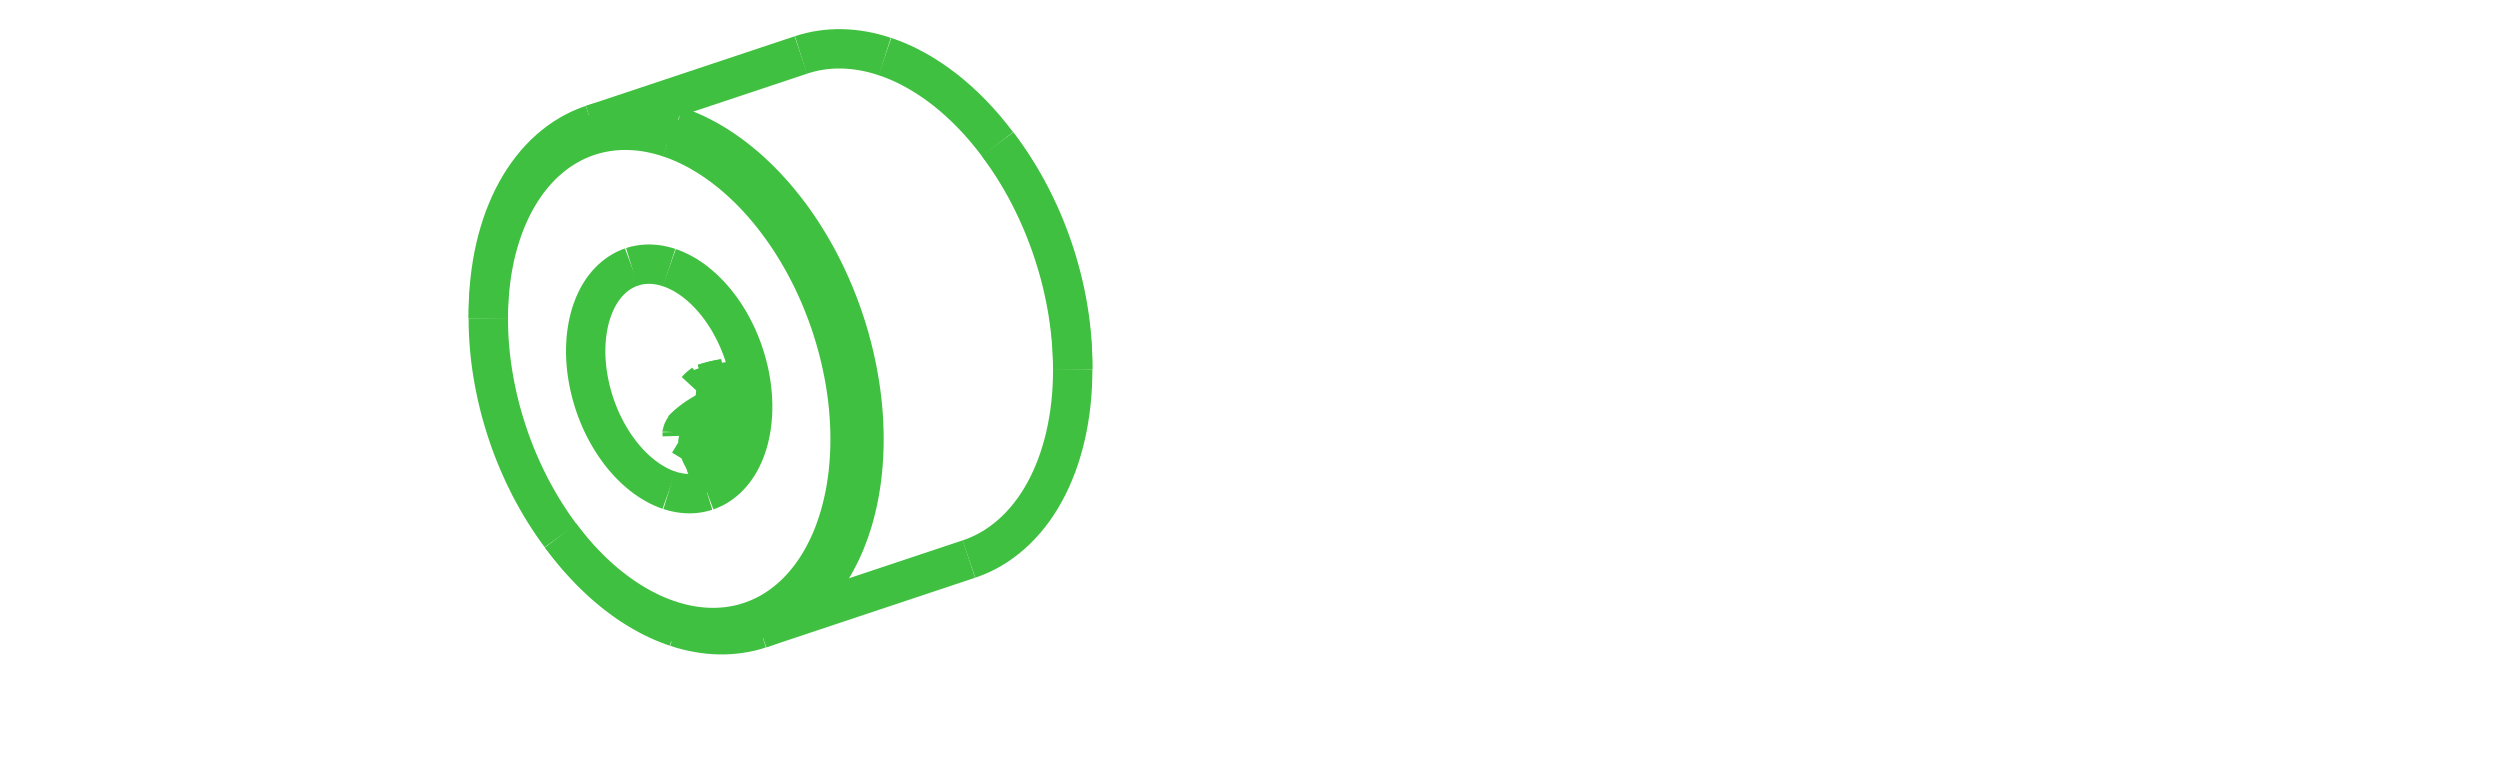
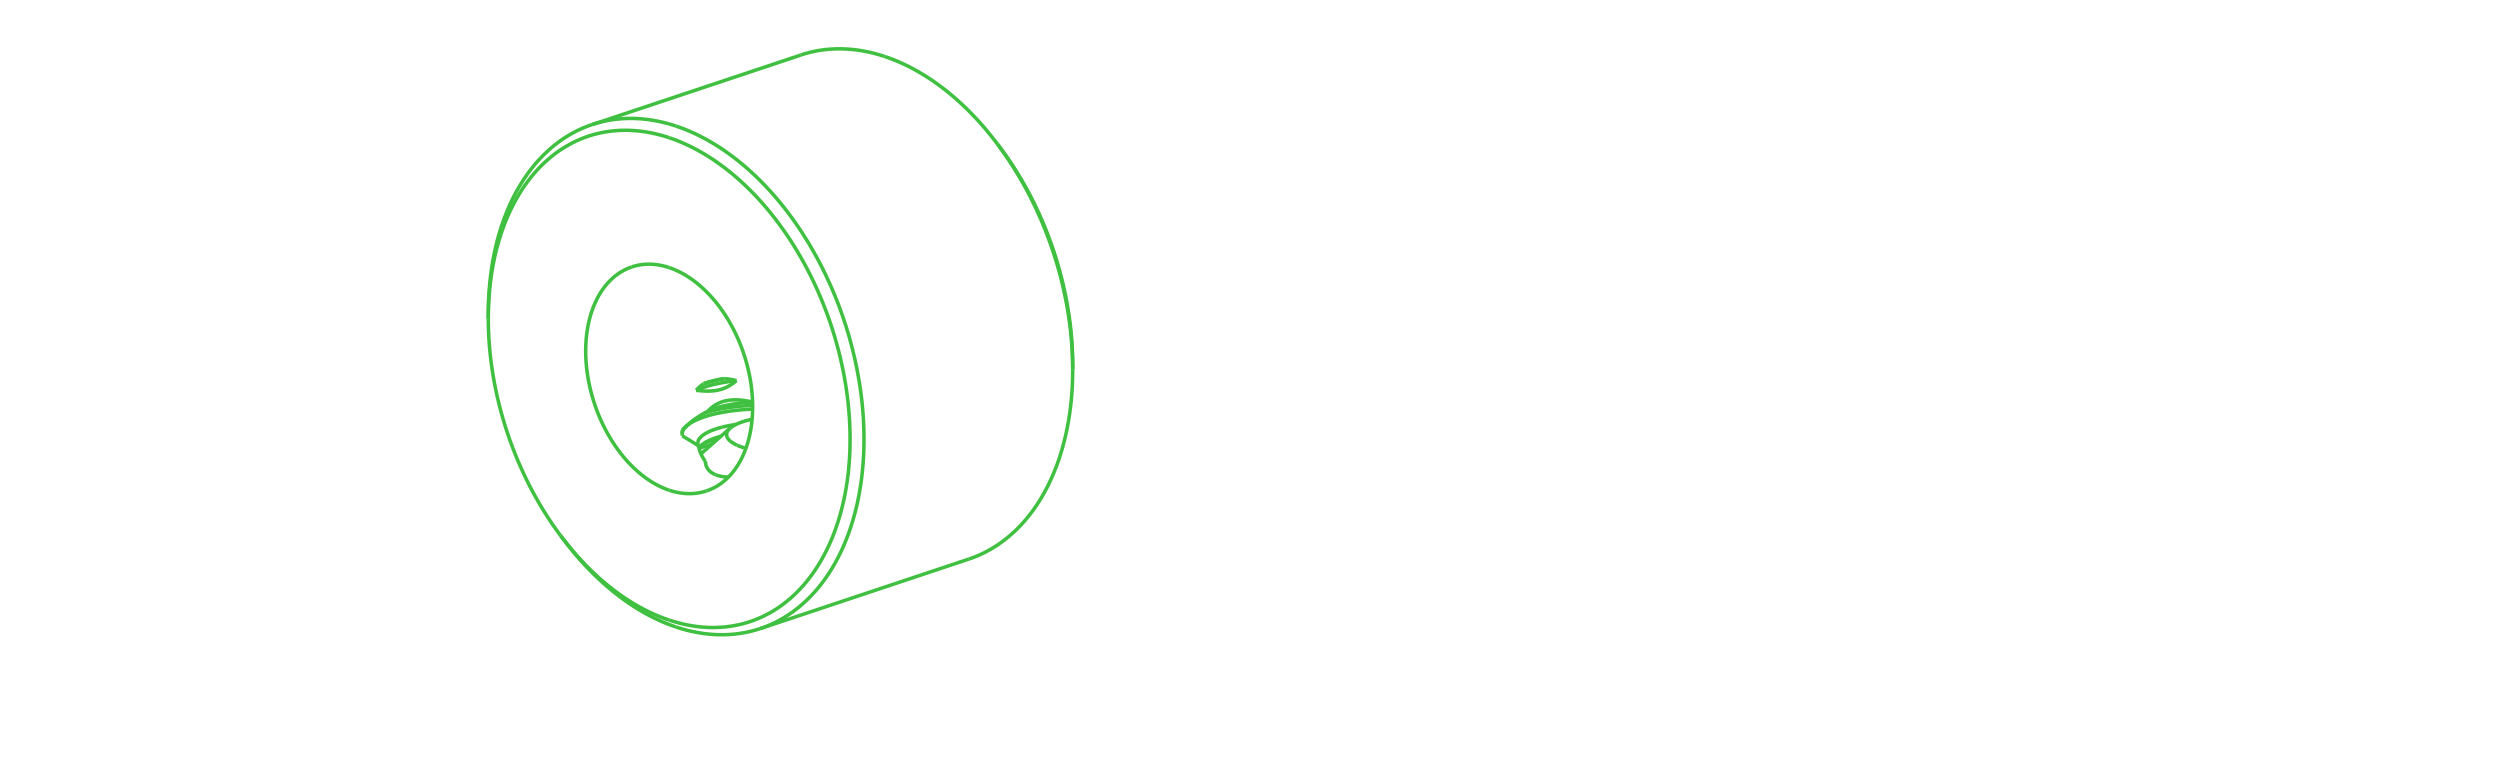
<svg xmlns="http://www.w3.org/2000/svg" width="1024.0" height="320.0">
-   <g transform="scale(16.12101, -16.12101)   translate(55.06722,-48.15797)" stroke-width="1.0" fill="none">
-     <g stroke="rgb(32,64,32)" fill="none" stroke-dasharray="1.0,1.0">
+   <g transform="scale(16.12101, -16.12101)   translate(55.06722,-48.15797)" stroke-width="0.09" fill="none">
+     <g stroke="rgb(32,64,32)" fill="none" stroke-dasharray="0.09,0.09">

       </g>
    <g stroke="rgb(64,192,64)" fill="none">
      <path d="M-37.153,36.913 L-37.08,36.936 L-37.003,36.957 L-36.922,36.978 L-36.837,36.997 " />
      <path d="M-37.305,36.764 L-37.233,36.792 L-37.155,36.819 L-37.071,36.844 L-36.982,36.869 " />
      <path d="M-29.65,44.4 L-29.545,44.256 L-29.442,44.109 L-29.341,43.959 L-29.244,43.806 L-29.148,43.65 L-29.056,43.492 L-28.966,43.33 L-28.879,43.167 L-28.795,43.001 L-28.715,42.833 L-28.637,42.663 L-28.562,42.491 L-28.491,42.317 L-28.423,42.142 L-28.358,41.965 L-28.297,41.787 L-28.239,41.608 L-28.185,41.427 L-28.134,41.246 L-28.087,41.064 L-28.043,40.882 L-28.003,40.699 L-27.967,40.516 L-27.935,40.333 L-27.906,40.15 L-27.881,39.968 L-27.86,39.785 L-27.843,39.603 L-27.829,39.422 L-27.82,39.242 L-27.814,39.063 L-27.812,38.884 " />
      <path d="M-30.45,33.954 L-30.377,33.979 L-30.304,34.007 L-30.232,34.036 L-30.16,34.068 L-30.089,34.101 L-30.019,34.136 L-29.95,34.173 L-29.882,34.211 L-29.747,34.294 L-29.616,34.385 L-29.489,34.482 L-29.365,34.587 L-29.245,34.698 L-29.129,34.816 L-29.017,34.941 L-28.91,35.072 L-28.806,35.209 L-28.708,35.353 L-28.614,35.503 L-28.525,35.658 L-28.44,35.82 L-28.361,35.986 L-28.287,36.158 L-28.217,36.335 L-28.153,36.516 L-28.095,36.703 L-28.041,36.893 L-27.993,37.088 L-27.951,37.287 L-27.914,37.489 L-27.883,37.695 L-27.857,37.904 L-27.837,38.116 L-27.823,38.33 L-27.815,38.547 L-27.812,38.767 " />
      <path d="M-27.812,38.767 L-27.814,38.952 L-27.82,39.138 L-27.83,39.325 L-27.844,39.513 L-27.862,39.702 L-27.884,39.891 L-27.91,40.081 L-27.939,40.271 L-27.973,40.461 L-28.011,40.651 L-28.052,40.841 L-28.097,41.03 L-28.146,41.219 L-28.199,41.407 L-28.256,41.594 L-28.316,41.781 L-28.379,41.965 L-28.447,42.149 L-28.517,42.331 L-28.591,42.512 L-28.669,42.69 L-28.749,42.867 L-28.833,43.041 L-28.92,43.214 L-29.01,43.384 L-29.104,43.551 L-29.2,43.716 L-29.299,43.878 L-29.4,44.036 L-29.505,44.192 L-29.612,44.345 L-29.721,44.494 " />
      <path d="M-29.721,44.494 L-29.877,44.695 L-30.037,44.89 L-30.201,45.077 L-30.285,45.167 L-30.37,45.256 L-30.455,45.343 L-30.541,45.428 L-30.629,45.51 L-30.716,45.591 L-30.805,45.669 L-30.895,45.746 L-30.985,45.82 L-31.075,45.892 L-31.167,45.961 L-31.259,46.029 L-31.351,46.094 L-31.444,46.157 L-31.538,46.217 L-31.631,46.275 L-31.726,46.331 L-31.82,46.384 L-31.915,46.435 L-32.01,46.484 L-32.106,46.53 L-32.201,46.573 L-32.297,46.614 L-32.393,46.652 L-32.489,46.688 L-32.585,46.721 " />
      <path d="M-38.065,32.403 L-37.952,32.367 L-37.839,32.335 L-37.727,32.306 L-37.614,32.282 L-37.502,32.261 L-37.39,32.244 L-37.279,32.231 L-37.168,32.221 L-37.058,32.216 L-36.948,32.214 L-36.839,32.216 L-36.731,32.222 L-36.623,32.231 L-36.516,32.245 L-36.411,32.262 L-36.306,32.283 L-36.202,32.307 L-36.1,32.336 L-35.998,32.368 L-35.898,32.404 L-35.799,32.444 L-35.702,32.487 L-35.606,32.534 L-35.511,32.584 L-35.418,32.638 L-35.327,32.696 L-35.237,32.757 L-35.149,32.822 L-35.063,32.89 L-34.978,32.961 L-34.896,33.036 L-34.815,33.114 L-34.736,33.196 L-34.659,33.28 L-34.585,33.368 L-34.512,33.459 L-34.441,33.553 L-34.373,33.65 L-34.307,33.75 L-34.243,33.852 L-34.182,33.958 L-34.123,34.066 L-34.066,34.177 L-34.011,34.291 L-33.959,34.407 L-33.91,34.526 L-33.863,34.647 L-33.819,34.77 L-33.777,34.896 L-33.737,35.024 L-33.701,35.154 L-33.667,35.286 L-33.635,35.42 L-33.606,35.556 L-33.58,35.693 L-33.557,35.833 L-33.536,35.974 L-33.518,36.116 L-33.503,36.26 L-33.491,36.405 L-33.481,36.552 L-33.474,36.7 L-33.47,36.849 L-33.469,36.999 L-33.47,37.15 L-33.474,37.301 L-33.481,37.454 L-33.491,37.607 L-33.503,37.76 L-33.518,37.915 L-33.536,38.069 L-33.557,38.224 L-33.58,38.379 L-33.606,38.534 L-33.635,38.689 L-33.667,38.844 L-33.701,38.998 L-33.737,39.153 L-33.777,39.307 L-33.819,39.461 L-33.863,39.614 L-33.91,39.766 L-33.959,39.918 L-34.011,40.069 L-34.066,40.218 L-34.123,40.367 L-34.182,40.515 L-34.243,40.662 L-34.307,40.807 L-34.373,40.951 L-34.441,41.093 L-34.512,41.234 L-34.585,41.374 L-34.659,41.511 L-34.736,41.647 L-34.815,41.781 L-34.896,41.913 L-34.978,42.043 L-35.063,42.171 L-35.149,42.296 L-35.237,42.419 L-35.327,42.54 L-35.418,42.659 L-35.511,42.775 L-35.606,42.889 L-35.702,43 L-35.799,43.108 L-35.898,43.213 L-35.998,43.316 L-36.1,43.416 L-36.202,43.512 L-36.306,43.606 L-36.411,43.697 L-36.516,43.785 L-36.623,43.869 L-36.731,43.95 L-36.839,44.028 L-36.948,44.103 L-37.058,44.175 L-37.168,44.242 L-37.279,44.307 L-37.39,44.368 L-37.502,44.425 L-37.614,44.479 L-37.727,44.53 L-37.839,44.577 L-37.952,44.62 L-38.065,44.659 " />
      <path d="M-37.888,44.954 L-37.788,44.919 L-37.688,44.882 L-37.589,44.841 L-37.489,44.798 L-37.39,44.753 L-37.291,44.704 L-37.192,44.653 L-37.093,44.6 L-36.995,44.543 L-36.897,44.485 L-36.799,44.423 L-36.702,44.359 L-36.606,44.292 L-36.51,44.223 L-36.415,44.152 L-36.32,44.078 L-36.226,44.001 L-36.133,43.923 L-36.04,43.842 L-35.949,43.758 L-35.858,43.673 L-35.768,43.585 L-35.679,43.495 L-35.591,43.402 L-35.504,43.308 L-35.418,43.212 L-35.333,43.113 L-35.249,43.013 L-35.167,42.911 L-35.085,42.807 L-35.005,42.701 L-34.926,42.593 L-34.848,42.483 L-34.772,42.372 L-34.697,42.259 L-34.624,42.144 L-34.551,42.028 L-34.481,41.911 L-34.412,41.791 L-34.344,41.671 L-34.278,41.549 L-34.213,41.426 L-34.089,41.176 L-33.972,40.922 L-33.861,40.663 L-33.757,40.401 L-33.661,40.136 L-33.572,39.868 L-33.49,39.597 L-33.417,39.325 L-33.351,39.052 L-33.293,38.778 L-33.243,38.503 L-33.221,38.366 L-33.201,38.229 L-33.183,38.092 L-33.167,37.955 L-33.154,37.819 L-33.142,37.683 L-33.132,37.547 L-33.125,37.412 L-33.12,37.277 L-33.116,37.143 L-33.115,37.01 L-33.116,36.877 L-33.119,36.745 L-33.124,36.613 L-33.131,36.483 L-33.14,36.353 L-33.152,36.225 L-33.165,36.097 L-33.18,35.971 L-33.198,35.846 L-33.218,35.722 L-33.239,35.599 L-33.263,35.477 L-33.288,35.357 L-33.316,35.239 L-33.346,35.121 L-33.377,35.006 L-33.411,34.891 L-33.447,34.779 L-33.484,34.668 L-33.524,34.559 L-33.565,34.452 L-33.608,34.346 L-33.653,34.242 L-33.7,34.14 L-33.749,34.041 L-33.8,33.943 L-33.852,33.847 L-33.906,33.753 L-33.962,33.661 L-34.02,33.572 L-34.079,33.485 L-34.14,33.4 L-34.203,33.317 L-34.267,33.236 L-34.333,33.158 L-34.401,33.082 L-34.47,33.009 L-34.54,32.938 L-34.612,32.87 L-34.685,32.804 L-34.76,32.74 L-34.836,32.68 L-34.913,32.621 L-34.992,32.566 L-35.072,32.513 L-35.153,32.462 L-35.236,32.415 L-35.319,32.37 L-35.404,32.328 L-35.49,32.288 L-35.577,32.251 L-35.665,32.217 L-35.754,32.186 " />
      <path d="M-35.754,32.186 L-35.878,32.148 L-36.004,32.114 L-36.132,32.087 L-36.262,32.065 L-36.392,32.048 L-36.524,32.037 L-36.657,32.031 L-36.791,32.031 L-36.927,32.036 L-37.062,32.047 L-37.199,32.063 L-37.336,32.085 L-37.474,32.112 L-37.612,32.144 L-37.75,32.182 L-37.888,32.226 " />
      <path d="M-37.32,36.831 L-37.309,36.779 L-37.295,36.727 L-37.278,36.676 L-37.258,36.626 L-37.234,36.577 L-37.208,36.529 L-37.179,36.484 L-37.146,36.44 " />
      <path d="M-36.721,37.305 L-36.813,37.28 L-36.897,37.253 L-36.974,37.225 L-37.043,37.196 L-37.108,37.163 L-37.166,37.13 L-37.217,37.094 L-37.259,37.058 L-37.293,37.02 L-37.306,37.001 L-37.317,36.981 L-37.325,36.962 L-37.332,36.942 L-37.335,36.923 L-37.336,36.903 " />
      <path d="M-37.336,36.903 L-37.335,36.885 L-37.332,36.867 L-37.32,36.831 " />
      <path d="M-37.308,36.774 L-37.289,36.8 L-37.266,36.826 L-37.238,36.852 L-37.207,36.877 L-37.171,36.902 L-37.132,36.926 L-37.089,36.949 L-37.043,36.971 L-37.017,36.983 " />
      <path d="M-37.017,36.983 L-36.958,37.007 L-36.894,37.03 L-36.824,37.052 L-36.75,37.073 " />
      <path d="M-36.371,37.373 L-36.465,37.358 L-36.555,37.342 L-36.64,37.324 L-36.721,37.305 " />
      <path d="M-37.186,38.411 L-37.058,38.452 L-36.927,38.487 L-36.794,38.516 L-36.659,38.539 " />
      <path d="M-37.186,38.411 L-37.239,38.373 L-37.288,38.332 L-37.334,38.288 L-37.378,38.24 " />
      <path d="M-36.356,38.487 L-36.406,38.446 L-36.458,38.407 L-36.513,38.371 L-36.569,38.339 L-36.627,38.31 L-36.687,38.285 L-36.75,38.264 L-36.816,38.248 L-36.883,38.235 L-36.952,38.227 L-37.021,38.222 L-37.091,38.22 L-37.162,38.222 L-37.234,38.226 L-37.378,38.24 " />
      <path d="M-36.356,38.487 L-36.433,38.506 L-36.509,38.521 L-36.584,38.532 L-36.659,38.539 " />
      <path d="M-35.948,37.944 L-36.035,37.962 L-36.121,37.977 L-36.206,37.989 L-36.289,37.996 L-36.371,37.999 L-36.451,37.998 L-36.528,37.991 L-36.604,37.979 L-36.678,37.962 L-36.747,37.94 L-36.813,37.912 L-36.876,37.879 L-36.935,37.842 L-36.99,37.8 L-37.041,37.753 L-37.088,37.704 " />
      <path d="M-37.736,37.229 L-37.667,37.299 L-37.594,37.366 L-37.518,37.43 L-37.439,37.491 L-37.356,37.549 L-37.27,37.604 L-37.181,37.656 L-37.088,37.704 " />
      <path d="M-37.736,37.229 L-37.736,37.188 " />
      <path d="M-37.736,37.188 L-37.733,37.085 " />
      <path d="M-37.32,36.831 L-37.524,36.959 L-37.733,37.085 " />
      <path d="M-36.886,36.095 L-36.918,36.11 L-36.948,36.125 L-36.976,36.142 L-37.002,36.16 L-37.025,36.179 L-37.047,36.2 L-37.066,36.221 L-37.083,36.243 L-37.098,36.266 L-37.11,36.29 L-37.13,36.338 L-37.141,36.388 L-37.146,36.44 " />
      <path d="M-38.065,35.702 L-38.154,35.734 L-38.242,35.771 L-38.33,35.813 L-38.418,35.86 L-38.505,35.911 L-38.592,35.967 L-38.677,36.027 L-38.762,36.092 L-38.845,36.161 L-38.927,36.234 L-39.007,36.311 L-39.086,36.392 L-39.163,36.477 L-39.238,36.565 L-39.311,36.657 L-39.381,36.752 L-39.45,36.85 L-39.516,36.951 L-39.579,37.055 L-39.64,37.161 L-39.698,37.27 L-39.753,37.381 L-39.806,37.494 L-39.855,37.609 L-39.901,37.726 L-39.944,37.844 L-39.983,37.963 L-40.019,38.083 L-40.052,38.204 L-40.081,38.325 L-40.107,38.447 L-40.129,38.569 L-40.148,38.691 L-40.163,38.813 L-40.174,38.934 L-40.182,39.054 L-40.186,39.174 L-40.186,39.292 L-40.182,39.409 L-40.175,39.525 L-40.164,39.639 L-40.149,39.75 L-40.131,39.86 L-40.109,39.967 L-40.084,40.072 L-40.055,40.175 L-40.022,40.274 L-39.986,40.37 L-39.947,40.463 L-39.904,40.553 L-39.859,40.639 L-39.81,40.721 L-39.758,40.8 L-39.703,40.874 L-39.645,40.945 L-39.584,41.011 L-39.521,41.073 L-39.455,41.131 L-39.387,41.183 L-39.316,41.232 L-39.244,41.275 L-39.169,41.314 L-39.092,41.348 L-39.014,41.377 " />
      <path d="M-39.014,41.377 L-38.958,41.394 L-38.902,41.409 L-38.845,41.421 L-38.788,41.431 L-38.73,41.438 L-38.671,41.443 L-38.612,41.446 L-38.552,41.446 L-38.492,41.444 L-38.432,41.439 L-38.371,41.432 L-38.31,41.422 L-38.249,41.41 L-38.188,41.395 L-38.126,41.379 L-38.065,41.359 " />
      <path d="M-32.585,46.721 L-32.723,46.765 L-32.861,46.803 L-32.999,46.836 L-33.137,46.863 L-33.274,46.885 L-33.41,46.901 L-33.546,46.912 L-33.681,46.917 L-33.816,46.917 L-33.949,46.911 L-34.081,46.9 L-34.211,46.883 L-34.341,46.861 L-34.468,46.833 L-34.595,46.8 L-34.719,46.761 " />
      <path d="M-37.888,32.226 L-37.984,32.259 L-38.08,32.295 L-38.176,32.333 L-38.272,32.374 L-38.367,32.418 L-38.463,32.464 L-38.558,32.512 L-38.653,32.563 L-38.747,32.616 L-38.841,32.672 L-38.935,32.73 L-39.029,32.79 L-39.122,32.853 L-39.214,32.918 L-39.306,32.986 L-39.397,33.055 L-39.488,33.127 L-39.578,33.202 L-39.668,33.278 L-39.756,33.356 L-39.844,33.437 L-39.931,33.52 L-40.018,33.604 L-40.103,33.691 L-40.188,33.78 L-40.271,33.87 L-40.436,34.057 L-40.596,34.252 L-40.752,34.453 " />
      <path d="M-42.661,40.181 L-42.658,40.4 L-42.65,40.617 L-42.635,40.832 L-42.615,41.043 L-42.59,41.252 L-42.559,41.458 L-42.522,41.661 L-42.479,41.859 L-42.432,42.054 L-42.378,42.245 L-42.32,42.431 L-42.256,42.613 L-42.186,42.789 L-42.112,42.961 L-42.033,43.128 L-41.948,43.289 L-41.859,43.444 L-41.765,43.594 L-41.666,43.738 L-41.563,43.875 L-41.456,44.007 L-41.344,44.131 L-41.228,44.249 L-41.108,44.361 L-40.984,44.465 L-40.857,44.563 L-40.726,44.653 L-40.591,44.736 L-40.523,44.775 L-40.453,44.811 L-40.383,44.847 L-40.313,44.88 L-40.241,44.911 L-40.169,44.94 L-40.096,44.968 L-40.023,44.993 " />
      <path d="M-40.023,44.993 L-39.898,45.032 L-39.772,45.065 L-39.644,45.093 L-39.515,45.115 L-39.384,45.132 L-39.252,45.143 L-39.119,45.149 L-38.985,45.149 L-38.85,45.144 L-38.714,45.133 L-38.577,45.117 L-38.44,45.095 L-38.302,45.068 L-38.165,45.035 L-38.026,44.997 L-37.888,44.954 " />
      <path d="M-38.065,41.359 L-37.976,41.327 L-37.888,41.29 L-37.799,41.248 L-37.711,41.202 L-37.624,41.151 L-37.538,41.095 L-37.452,41.035 L-37.368,40.97 L-37.285,40.901 L-37.203,40.828 L-37.123,40.751 L-37.044,40.67 L-36.967,40.585 L-36.892,40.497 L-36.819,40.405 L-36.748,40.31 L-36.68,40.212 L-36.614,40.111 L-36.55,40.007 L-36.49,39.9 L-36.432,39.791 L-36.376,39.68 L-36.324,39.567 L-36.275,39.452 L-36.229,39.336 L-36.186,39.218 L-36.147,39.099 L-36.11,38.979 L-36.078,38.858 L-36.048,38.736 L-36.022,38.614 L-36,38.492 L-35.982,38.371 L-35.967,38.249 L-35.956,38.128 L-35.948,38.007 L-35.944,37.888 L-35.944,37.769 L-35.947,37.652 L-35.955,37.537 L-35.966,37.423 L-35.98,37.311 L-35.999,37.202 L-36.021,37.094 L-36.046,36.989 L-36.075,36.887 L-36.108,36.788 L-36.143,36.692 L-36.183,36.599 L-36.225,36.509 L-36.271,36.423 L-36.32,36.34 L-36.372,36.262 L-36.427,36.187 L-36.485,36.117 L-36.545,36.051 L-36.609,35.989 L-36.675,35.931 L-36.743,35.878 L-36.813,35.83 L-36.886,35.786 L-36.961,35.748 L-37.038,35.714 L-37.116,35.685 " />
      <path d="M-37.116,35.685 L-37.172,35.668 L-37.228,35.653 L-37.284,35.641 L-37.342,35.631 L-37.4,35.623 L-37.459,35.618 L-37.518,35.616 L-37.577,35.616 L-37.637,35.618 L-37.698,35.623 L-37.759,35.63 L-37.82,35.64 L-37.881,35.652 L-37.942,35.666 L-38.003,35.683 L-38.065,35.702 " />
      <path d="M-36.56,36.036 L-36.651,36.041 L-36.736,36.053 L-36.815,36.071 L-36.851,36.083 L-36.886,36.095 " />
      <path d="M-37.088,37.704 L-37.043,37.726 L-37.017,37.737 " />
      <path d="M-37.017,37.737 L-36.922,37.775 L-36.814,37.81 L-36.694,37.842 L-36.562,37.87 L-36.421,37.895 L-36.27,37.916 L-36.112,37.932 L-35.948,37.944 " />
      <path d="M-38.065,44.659 L-38.178,44.695 L-38.29,44.727 L-38.403,44.755 L-38.515,44.78 L-38.627,44.801 L-38.739,44.818 L-38.851,44.831 L-38.962,44.84 L-39.072,44.846 L-39.182,44.848 L-39.291,44.846 L-39.399,44.84 L-39.507,44.83 L-39.613,44.817 L-39.719,44.8 L-39.824,44.779 L-39.927,44.754 L-40.03,44.726 L-40.131,44.694 L-40.231,44.658 L-40.33,44.618 L-40.428,44.575 L-40.524,44.528 L-40.618,44.477 L-40.711,44.423 L-40.803,44.366 L-40.893,44.305 L-40.981,44.24 L-41.067,44.172 L-41.151,44.1 L-41.234,44.026 L-41.315,43.948 L-41.394,43.866 L-41.47,43.782 L-41.545,43.694 L-41.618,43.603 L-41.688,43.509 L-41.757,43.412 L-41.823,43.312 L-41.886,43.209 L-41.948,43.104 L-42.007,42.995 L-42.064,42.884 L-42.118,42.771 L-42.17,42.655 L-42.22,42.536 L-42.267,42.415 L-42.311,42.291 L-42.353,42.166 L-42.392,42.038 L-42.429,41.908 L-42.463,41.776 L-42.495,41.642 L-42.523,41.506 L-42.549,41.368 L-42.573,41.229 L-42.593,41.088 L-42.611,40.946 L-42.626,40.802 L-42.639,40.656 L-42.649,40.51 L-42.656,40.362 L-42.66,40.213 L-42.661,40.063 " />
      <path d="M-42.661,40.063 L-42.659,39.885 L-42.653,39.705 L-42.644,39.525 L-42.63,39.344 L-42.613,39.162 L-42.592,38.98 L-42.567,38.797 L-42.538,38.614 L-42.506,38.431 L-42.469,38.248 L-42.43,38.065 L-42.386,37.883 L-42.339,37.701 L-42.288,37.52 L-42.234,37.34 L-42.176,37.161 L-42.115,36.982 L-42.05,36.806 L-41.982,36.63 L-41.911,36.457 L-41.836,36.285 L-41.758,36.114 L-41.677,35.946 L-41.594,35.78 L-41.507,35.617 L-41.417,35.456 L-41.325,35.297 L-41.229,35.141 L-41.131,34.988 L-41.031,34.838 L-40.928,34.691 L-40.823,34.547 " />
      <path d="M-40.823,34.547 L-40.672,34.354 L-40.518,34.166 L-40.36,33.986 L-40.198,33.814 L-40.033,33.648 L-39.864,33.491 L-39.779,33.416 L-39.692,33.342 L-39.606,33.271 L-39.518,33.202 L-39.43,33.134 L-39.342,33.069 L-39.253,33.007 L-39.163,32.946 L-39.073,32.888 L-38.983,32.832 L-38.892,32.778 L-38.801,32.727 L-38.71,32.678 L-38.618,32.632 L-38.526,32.587 L-38.434,32.545 L-38.342,32.506 L-38.25,32.469 L-38.157,32.435 L-38.065,32.403 " />
      <path d="M-37.168,37.663 L-37.046,37.7 L-36.914,37.734 L-36.772,37.764 L-36.62,37.792 L-36.46,37.815 L-36.293,37.834 L-36.12,37.849 L-35.944,37.859 " />
      <path d="M-37.736,37.138 L-37.732,37.161 L-37.726,37.184 L-37.718,37.207 L-37.706,37.23 L-37.693,37.253 L-37.676,37.275 L-37.636,37.319 L-37.587,37.362 L-37.528,37.404 L-37.462,37.443 L-37.387,37.481 L-37.328,37.508 L-37.264,37.534 L-37.195,37.559 L-37.122,37.583 L-37.044,37.606 L-36.961,37.628 L-36.874,37.649 L-36.783,37.668 L-36.688,37.686 L-36.589,37.702 L-36.488,37.717 L-36.383,37.73 L-36.167,37.751 L-35.944,37.765 " />
      <path d="M-37.378,38.24 L-37.286,38.28 L-37.182,38.318 L-37.068,38.354 L-36.943,38.387 L-36.808,38.417 L-36.665,38.444 L-36.514,38.468 L-36.356,38.487 " />
      <path d="M-37.186,38.411 L-37.07,38.447 L-36.942,38.481 L-36.805,38.512 L-36.659,38.539 " />
      <path d="M-36.115,36.766 L-36.178,36.785 L-36.237,36.805 L-36.293,36.826 L-36.344,36.848 " />
      <path d="M-36.344,36.848 L-36.392,36.871 L-36.435,36.896 L-36.474,36.921 L-36.508,36.947 L-36.537,36.973 L-36.561,37 L-36.58,37.028 L-36.594,37.056 L-36.603,37.084 L-36.606,37.112 L-36.604,37.14 L-36.597,37.168 L-36.585,37.196 L-36.568,37.224 L-36.545,37.251 L-36.518,37.278 " />
      <path d="M-36.518,37.278 L-36.474,37.312 L-36.422,37.346 L-36.362,37.377 L-36.294,37.407 L-36.219,37.435 L-36.138,37.461 L-36.05,37.484 L-35.957,37.505 " />
      <path d="M-29.65,44.4 L-29.721,44.494 " />
      <path d="M-27.812,38.884 L-27.812,38.767 " />
      <path d="M-30.45,33.954 L-35.754,32.186 " />
      <path d="M-34.719,46.761 L-40.023,44.993 " />
      <path d="M-40.823,34.547 L-40.752,34.453 " />
      <path d="M-42.661,40.063 L-42.661,40.181 " />
      <path d="M-36.518,37.278 L-37.258,36.626 " />
    </g>
  </g>
</svg>
